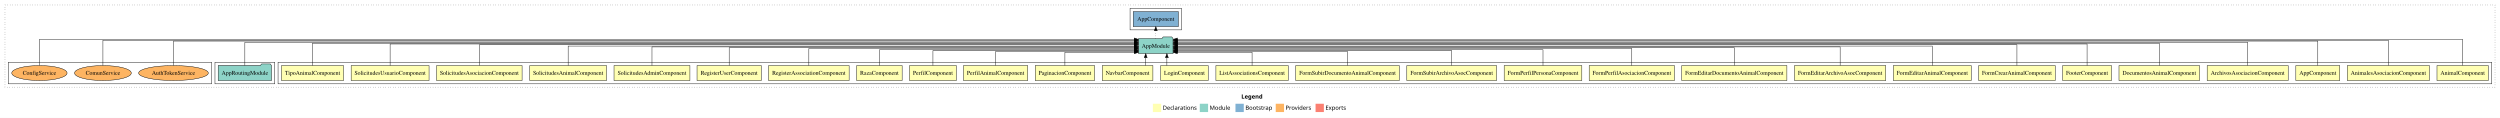
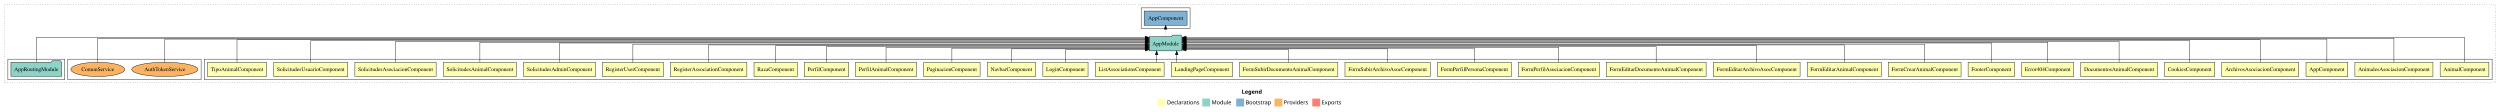
- <svg xmlns="http://www.w3.org/2000/svg" width="6024pt" height="284pt" viewBox="0.00 0.00 6024.00 284.00">
+ <svg xmlns="http://www.w3.org/2000/svg" width="6340pt" height="284pt" viewBox="0.00 0.00 6340.00 284.00">
  <g id="graph0" class="graph" transform="scale(1 1) rotate(0) translate(4 280)">
-     <polygon fill="white" stroke="transparent" points="-4,4 -4,-280 6020,-280 6020,4 -4,4" />
-     <text text-anchor="start" x="2987.01" y="-42.4" font-family="Times-12" font-weight="bold" font-size="14.00">Legend</text>
-     <polygon fill="#ffffb3" stroke="transparent" points="2774,-10 2774,-30 2794,-30 2794,-10 2774,-10" />
-     <text text-anchor="start" x="2797.63" y="-15.4" font-family="Times-12" font-size="14.00">  Declarations</text>
-     <polygon fill="#8dd3c7" stroke="transparent" points="2887,-10 2887,-30 2907,-30 2907,-10 2887,-10" />
-     <text text-anchor="start" x="2910.73" y="-15.4" font-family="Times-12" font-size="14.00">  Module</text>
-     <polygon fill="#80b1d3" stroke="transparent" points="2973,-10 2973,-30 2993,-30 2993,-10 2973,-10" />
-     <text text-anchor="start" x="2996.78" y="-15.4" font-family="Times-12" font-size="14.00">  Bootstrap</text>
-     <polygon fill="#fdb462" stroke="transparent" points="3070,-10 3070,-30 3090,-30 3090,-10 3070,-10" />
-     <text text-anchor="start" x="3093.67" y="-15.4" font-family="Times-12" font-size="14.00">  Providers</text>
-     <polygon fill="#fb8072" stroke="transparent" points="3166,-10 3166,-30 3186,-30 3186,-10 3166,-10" />
-     <text text-anchor="start" x="3189.73" y="-15.4" font-family="Times-12" font-size="14.00">  Exports</text>
+     <polygon fill="white" stroke="transparent" points="-4,4 -4,-280 6336,-280 6336,4 -4,4" />
+     <text text-anchor="start" x="3145.01" y="-42.4" font-family="Times-12" font-weight="bold" font-size="14.00">Legend</text>
+     <polygon fill="#ffffb3" stroke="transparent" points="2932,-10 2932,-30 2952,-30 2952,-10 2932,-10" />
+     <text text-anchor="start" x="2955.63" y="-15.4" font-family="Times-12" font-size="14.00">  Declarations</text>
+     <polygon fill="#8dd3c7" stroke="transparent" points="3045,-10 3045,-30 3065,-30 3065,-10 3045,-10" />
+     <text text-anchor="start" x="3068.73" y="-15.4" font-family="Times-12" font-size="14.00">  Module</text>
+     <polygon fill="#80b1d3" stroke="transparent" points="3131,-10 3131,-30 3151,-30 3151,-10 3131,-10" />
+     <text text-anchor="start" x="3154.78" y="-15.4" font-family="Times-12" font-size="14.00">  Bootstrap</text>
+     <polygon fill="#fdb462" stroke="transparent" points="3228,-10 3228,-30 3248,-30 3248,-10 3228,-10" />
+     <text text-anchor="start" x="3251.67" y="-15.4" font-family="Times-12" font-size="14.00">  Providers</text>
+     <polygon fill="#fb8072" stroke="transparent" points="3324,-10 3324,-30 3344,-30 3344,-10 3324,-10" />
+     <text text-anchor="start" x="3347.73" y="-15.4" font-family="Times-12" font-size="14.00">  Exports</text>
    <g id="clust1" class="cluster">
-       <polygon fill="none" stroke="black" stroke-dasharray="1,5" points="8,-70 8,-268 6008,-268 6008,-70 8,-70" />
+       <polygon fill="none" stroke="black" stroke-dasharray="1,5" points="8,-70 8,-268 6324,-268 6324,-70 8,-70" />
    </g>
    <g id="clust2" class="cluster">
-       <polygon fill="none" stroke="black" points="666,-78 666,-130 6000,-130 6000,-78 666,-78" />
-     </g>
-     <g id="clust31" class="cluster">
-       <polygon fill="none" stroke="black" points="514,-78 514,-130 658,-130 658,-78 514,-78" />
-     </g>
-     <g id="clust33" class="cluster">
-       <polygon fill="none" stroke="black" points="2719,-208 2719,-260 2843,-260 2843,-208 2719,-208" />
+       <polygon fill="none" stroke="black" points="514,-78 514,-130 6316,-130 6316,-78 514,-78" />
+     </g>
+     <g id="clust37" class="cluster">
+       <polygon fill="none" stroke="black" points="168,-78 168,-130 506,-130 506,-78 168,-78" />
    </g>
    <g id="clust34" class="cluster">
-       <polygon fill="none" stroke="black" points="16,-78 16,-130 506,-130 506,-78 16,-78" />
+       <polygon fill="none" stroke="black" points="16,-78 16,-130 160,-130 160,-78 16,-78" />
+     </g>
+     <g id="clust36" class="cluster">
+       <polygon fill="none" stroke="black" points="2890,-208 2890,-260 3014,-260 3014,-208 2890,-208" />
    </g>
    <g id="node1" class="node">
-       <polygon fill="#ffffb3" stroke="black" points="5991.83,-122 5868.17,-122 5868.17,-86 5991.83,-86 5991.83,-122" />
-       <text text-anchor="middle" x="5930" y="-99.8" font-family="Times,serif" font-size="14.00">AnimalComponent</text>
+       <polygon fill="#ffffb3" stroke="black" points="6307.83,-122 6184.17,-122 6184.17,-86 6307.83,-86 6307.83,-122" />
+       <text text-anchor="middle" x="6246" y="-99.8" font-family="Times,serif" font-size="14.00">AnimalComponent</text>
+     </g>
+     <g id="node32" class="node">
+       <polygon fill="#8dd3c7" stroke="black" points="2993.66,-187 2990.66,-191 2969.66,-191 2966.66,-187 2910.34,-187 2910.34,-151 2993.66,-151 2993.66,-187" />
+       <text text-anchor="middle" x="2952" y="-164.8" font-family="Times,serif" font-size="14.00">AppModule</text>
+     </g>
+     <g id="edge1" class="edge">
+       <path fill="none" stroke="black" d="M6246,-122.38C6246,-146.28 6246,-185 6246,-185 6246,-185 3003.95,-185 3003.95,-185" />
+       <polygon fill="black" stroke="black" points="3003.95,-181.5 2993.95,-185 3003.95,-188.5 3003.95,-181.5" />
+     </g>
+     <g id="node2" class="node">
+       <polygon fill="#ffffb3" stroke="black" points="6165.96,-122 5968.04,-122 5968.04,-86 6165.96,-86 6165.96,-122" />
+       <text text-anchor="middle" x="6067" y="-99.8" font-family="Times,serif" font-size="14.00">AnimalesAsociacionComponent</text>
+     </g>
+     <g id="edge2" class="edge">
+       <path fill="none" stroke="black" d="M6067,-122.32C6067,-145.66 6067,-183 6067,-183 6067,-183 3003.68,-183 3003.68,-183" />
+       <polygon fill="black" stroke="black" points="3003.68,-179.5 2993.68,-183 3003.68,-186.5 3003.68,-179.5" />
+     </g>
+     <g id="node3" class="node">
+       <polygon fill="#ffffb3" stroke="black" points="5949.94,-122 5844.06,-122 5844.06,-86 5949.94,-86 5949.94,-122" />
+       <text text-anchor="middle" x="5897" y="-99.8" font-family="Times,serif" font-size="14.00">AppComponent</text>
+     </g>
+     <g id="edge3" class="edge">
+       <path fill="none" stroke="black" d="M5897,-122.25C5897,-145.02 5897,-181 5897,-181 5897,-181 3003.91,-181 3003.91,-181" />
+       <polygon fill="black" stroke="black" points="3003.91,-177.5 2993.91,-181 3003.91,-184.5 3003.91,-177.5" />
+     </g>
+     <g id="node4" class="node">
+       <polygon fill="#ffffb3" stroke="black" points="5825.63,-122 5630.37,-122 5630.37,-86 5825.63,-86 5825.63,-122" />
+       <text text-anchor="middle" x="5728" y="-99.8" font-family="Times,serif" font-size="14.00">ArchivosAsociacionComponent</text>
+     </g>
+     <g id="edge4" class="edge">
+       <path fill="none" stroke="black" d="M5728,-122.16C5728,-144.35 5728,-179 5728,-179 5728,-179 3003.67,-179 3003.67,-179" />
+       <polygon fill="black" stroke="black" points="3003.67,-175.5 2993.67,-179 3003.67,-182.5 3003.67,-175.5" />
+     </g>
+     <g id="node5" class="node">
+       <polygon fill="#ffffb3" stroke="black" points="5612.72,-122 5485.28,-122 5485.28,-86 5612.72,-86 5612.72,-122" />
+       <text text-anchor="middle" x="5549" y="-99.8" font-family="Times,serif" font-size="14.00">CookiesComponent</text>
+     </g>
+     <g id="edge5" class="edge">
+       <path fill="none" stroke="black" d="M5549,-122.04C5549,-143.66 5549,-177 5549,-177 5549,-177 3003.84,-177 3003.84,-177" />
+       <polygon fill="black" stroke="black" points="3003.84,-173.5 2993.84,-177 3003.84,-180.5 3003.84,-173.5" />
+     </g>
+     <g id="node6" class="node">
+       <polygon fill="#ffffb3" stroke="black" points="5467.09,-122 5272.91,-122 5272.91,-86 5467.09,-86 5467.09,-122" />
+       <text text-anchor="middle" x="5370" y="-99.8" font-family="Times,serif" font-size="14.00">DocumentosAnimalComponent</text>
+     </g>
+     <g id="edge6" class="edge">
+       <path fill="none" stroke="black" d="M5370,-122.28C5370,-143.32 5370,-175 5370,-175 5370,-175 3003.71,-175 3003.71,-175" />
+       <polygon fill="black" stroke="black" points="3003.71,-171.5 2993.71,-175 3003.71,-178.5 3003.71,-171.5" />
+     </g>
+     <g id="node7" class="node">
+       <polygon fill="#ffffb3" stroke="black" points="5254.87,-122 5123.13,-122 5123.13,-86 5254.87,-86 5254.87,-122" />
+       <text text-anchor="middle" x="5189" y="-99.8" font-family="Times,serif" font-size="14.00">Error404Component</text>
+     </g>
+     <g id="edge7" class="edge">
+       <path fill="none" stroke="black" d="M5189,-122.13C5189,-142.57 5189,-173 5189,-173 5189,-173 3003.71,-173 3003.71,-173" />
+       <polygon fill="black" stroke="black" points="3003.71,-169.5 2993.71,-173 3003.71,-176.5 3003.71,-169.5" />
+     </g>
+     <g id="node8" class="node">
+       <polygon fill="#ffffb3" stroke="black" points="5104.88,-122 4987.12,-122 4987.12,-86 5104.88,-86 5104.88,-122" />
+       <text text-anchor="middle" x="5046" y="-99.8" font-family="Times,serif" font-size="14.00">FooterComponent</text>
+     </g>
+     <g id="edge8" class="edge">
+       <path fill="none" stroke="black" d="M5046,-122.31C5046,-142.15 5046,-171 5046,-171 5046,-171 3003.83,-171 3003.83,-171" />
+       <polygon fill="black" stroke="black" points="3003.83,-167.5 2993.83,-171 3003.83,-174.5 3003.83,-167.5" />
+     </g>
+     <g id="node9" class="node">
+       <polygon fill="#ffffb3" stroke="black" points="4969.25,-122 4784.75,-122 4784.75,-86 4969.25,-86 4969.25,-122" />
+       <text text-anchor="middle" x="4877" y="-99.8" font-family="Times,serif" font-size="14.00">FormCrearAnimalComponent</text>
+     </g>
+     <g id="edge9" class="edge">
+       <path fill="none" stroke="black" d="M4877,-122.17C4877,-141.09 4877,-168 4877,-168 4877,-168 3004,-168 3004,-168" />
+       <polygon fill="black" stroke="black" points="3004,-164.5 2994,-168 3004,-171.5 3004,-164.5" />
+     </g>
+     <g id="node10" class="node">
+       <polygon fill="#ffffb3" stroke="black" points="4766.87,-122 4579.13,-122 4579.13,-86 4766.87,-86 4766.87,-122" />
+       <text text-anchor="middle" x="4673" y="-99.8" font-family="Times,serif" font-size="14.00">FormEditarAnimalComponent</text>
+     </g>
+     <g id="edge10" class="edge">
+       <path fill="none" stroke="black" d="M4673,-122.27C4673,-140.56 4673,-166 4673,-166 4673,-166 3003.69,-166 3003.69,-166" />
+       <polygon fill="black" stroke="black" points="3003.69,-162.5 2993.69,-166 3003.69,-169.5 3003.69,-162.5" />
+     </g>
+     <g id="node11" class="node">
+       <polygon fill="#ffffb3" stroke="black" points="4561.01,-122 4340.99,-122 4340.99,-86 4561.01,-86 4561.01,-122" />
+       <text text-anchor="middle" x="4451" y="-99.8" font-family="Times,serif" font-size="14.00">FormEditarArchivoAsocComponent</text>
+     </g>
+     <g id="edge11" class="edge">
+       <path fill="none" stroke="black" d="M4451,-122C4451,-139.68 4451,-164 4451,-164 4451,-164 3004.05,-164 3004.05,-164" />
+       <polygon fill="black" stroke="black" points="3004.05,-160.5 2994.05,-164 3004.05,-167.5 3004.05,-160.5" />
+     </g>
+     <g id="node12" class="node">
+       <polygon fill="#ffffb3" stroke="black" points="4322.69,-122 4069.31,-122 4069.31,-86 4322.69,-86 4322.69,-122" />
+       <text text-anchor="middle" x="4196" y="-99.8" font-family="Times,serif" font-size="14.00">FormEditarDocumentoAnimalComponent</text>
+     </g>
+     <g id="edge12" class="edge">
+       <path fill="none" stroke="black" d="M4196,-122.03C4196,-139.06 4196,-162 4196,-162 4196,-162 3003.75,-162 3003.75,-162" />
+       <polygon fill="black" stroke="black" points="3003.75,-158.5 2993.75,-162 3003.75,-165.5 3003.75,-158.5" />
+     </g>
+     <g id="node13" class="node">
+       <polygon fill="#ffffb3" stroke="black" points="4051.74,-122 3846.26,-122 3846.26,-86 4051.74,-86 4051.74,-122" />
+       <text text-anchor="middle" x="3949" y="-99.8" font-family="Times,serif" font-size="14.00">FormPerfilAsociacionComponent</text>
+     </g>
+     <g id="edge13" class="edge">
+       <path fill="none" stroke="black" d="M3949,-122.03C3949,-138.4 3949,-160 3949,-160 3949,-160 3003.89,-160 3003.89,-160" />
+       <polygon fill="black" stroke="black" points="3003.89,-156.5 2993.89,-160 3003.89,-163.5 3003.89,-156.5" />
+     </g>
+     <g id="node14" class="node">
+       <polygon fill="#ffffb3" stroke="black" points="3828.58,-122 3641.42,-122 3641.42,-86 3828.58,-86 3828.58,-122" />
+       <text text-anchor="middle" x="3735" y="-99.8" font-family="Times,serif" font-size="14.00">FormPerfilPersonaComponent</text>
+     </g>
+     <g id="edge14" class="edge">
+       <path fill="none" stroke="black" d="M3735,-122.28C3735,-137.95 3735,-158 3735,-158 3735,-158 3003.82,-158 3003.82,-158" />
+       <polygon fill="black" stroke="black" points="3003.82,-154.5 2993.82,-158 3003.82,-161.5 3003.82,-154.5" />
+     </g>
+     <g id="node15" class="node">
+       <polygon fill="#ffffb3" stroke="black" points="3623.14,-122 3406.86,-122 3406.86,-86 3623.14,-86 3623.14,-122" />
+       <text text-anchor="middle" x="3515" y="-99.8" font-family="Times,serif" font-size="14.00">FormSubirArchivoAsocComponent</text>
+     </g>
+     <g id="edge15" class="edge">
+       <path fill="none" stroke="black" d="M3515,-122.19C3515,-137.18 3515,-156 3515,-156 3515,-156 3003.86,-156 3003.86,-156" />
+       <polygon fill="black" stroke="black" points="3003.86,-152.5 2993.86,-156 3003.86,-159.5 3003.86,-152.5" />
+     </g>
+     <g id="node16" class="node">
+       <polygon fill="#ffffb3" stroke="black" points="3388.81,-122 3139.19,-122 3139.19,-86 3388.81,-86 3388.81,-122" />
+       <text text-anchor="middle" x="3264" y="-99.8" font-family="Times,serif" font-size="14.00">FormSubirDocumentoAnimalComponent</text>
+     </g>
+     <g id="edge16" class="edge">
+       <path fill="none" stroke="black" d="M3264,-122.05C3264,-136.37 3264,-154 3264,-154 3264,-154 3003.75,-154 3003.75,-154" />
+       <polygon fill="black" stroke="black" points="3003.75,-150.5 2993.75,-154 3003.75,-157.5 3003.75,-150.5" />
+     </g>
+     <g id="node17" class="node">
+       <polygon fill="#ffffb3" stroke="black" points="3121.7,-122 2966.3,-122 2966.3,-86 3121.7,-86 3121.7,-122" />
+       <text text-anchor="middle" x="3044" y="-99.8" font-family="Times,serif" font-size="14.00">LandingPageComponent</text>
+     </g>
+     <g id="edge17" class="edge">
+       <path fill="none" stroke="black" d="M2980.11,-122.11C2980.11,-122.11 2980.11,-140.99 2980.11,-140.99" />
+       <polygon fill="black" stroke="black" points="2976.61,-140.99 2980.11,-150.99 2983.61,-140.99 2976.61,-140.99" />
+     </g>
+     <g id="node18" class="node">
+       <polygon fill="#ffffb3" stroke="black" points="2948.15,-122 2773.85,-122 2773.85,-86 2948.15,-86 2948.15,-122" />
+       <text text-anchor="middle" x="2861" y="-99.8" font-family="Times,serif" font-size="14.00">ListAssociationsComponent</text>
+     </g>
+     <g id="edge18" class="edge">
+       <path fill="none" stroke="black" d="M2929.25,-122.11C2929.25,-122.11 2929.25,-140.99 2929.25,-140.99" />
+       <polygon fill="black" stroke="black" points="2925.75,-140.99 2929.25,-150.99 2932.75,-140.99 2925.75,-140.99" />
+     </g>
+     <g id="node19" class="node">
+       <polygon fill="#ffffb3" stroke="black" points="2755.28,-122 2640.72,-122 2640.72,-86 2755.28,-86 2755.28,-122" />
+       <text text-anchor="middle" x="2698" y="-99.8" font-family="Times,serif" font-size="14.00">LoginComponent</text>
+     </g>
+     <g id="edge19" class="edge">
+       <path fill="none" stroke="black" d="M2698,-122.05C2698,-136.37 2698,-154 2698,-154 2698,-154 2900.34,-154 2900.34,-154" />
+       <polygon fill="black" stroke="black" points="2900.34,-157.5 2910.34,-154 2900.34,-150.5 2900.34,-157.5" />
+     </g>
+     <g id="node20" class="node">
+       <polygon fill="#ffffb3" stroke="black" points="2622.03,-122 2499.97,-122 2499.97,-86 2622.03,-86 2622.03,-122" />
+       <text text-anchor="middle" x="2561" y="-99.8" font-family="Times,serif" font-size="14.00">NavbarComponent</text>
+     </g>
+     <g id="edge20" class="edge">
+       <path fill="none" stroke="black" d="M2561,-122.19C2561,-137.18 2561,-156 2561,-156 2561,-156 2900.16,-156 2900.16,-156" />
+       <polygon fill="black" stroke="black" points="2900.16,-159.5 2910.16,-156 2900.16,-152.5 2900.16,-159.5" />
+     </g>
+     <g id="node21" class="node">
+       <polygon fill="#ffffb3" stroke="black" points="2481.54,-122 2338.46,-122 2338.46,-86 2481.54,-86 2481.54,-122" />
+       <text text-anchor="middle" x="2410" y="-99.8" font-family="Times,serif" font-size="14.00">PaginacionComponent</text>
+     </g>
+     <g id="edge21" class="edge">
+       <path fill="none" stroke="black" d="M2410,-122.28C2410,-137.95 2410,-158 2410,-158 2410,-158 2899.92,-158 2899.92,-158" />
+       <polygon fill="black" stroke="black" points="2899.92,-161.5 2909.92,-158 2899.92,-154.5 2899.92,-161.5" />
+     </g>
+     <g id="node22" class="node">
+       <polygon fill="#ffffb3" stroke="black" points="2320.43,-122 2165.57,-122 2165.57,-86 2320.43,-86 2320.43,-122" />
+       <text text-anchor="middle" x="2243" y="-99.8" font-family="Times,serif" font-size="14.00">PerfilAnimalComponent</text>
+     </g>
+     <g id="edge22" class="edge">
+       <path fill="none" stroke="black" d="M2243,-122.03C2243,-138.4 2243,-160 2243,-160 2243,-160 2900.3,-160 2900.3,-160" />
+       <polygon fill="black" stroke="black" points="2900.3,-163.5 2910.3,-160 2900.3,-156.5 2900.3,-163.5" />
+     </g>
+     <g id="node23" class="node">
+       <polygon fill="#ffffb3" stroke="black" points="2148.43,-122 2035.57,-122 2035.57,-86 2148.43,-86 2148.43,-122" />
+       <text text-anchor="middle" x="2092" y="-99.8" font-family="Times,serif" font-size="14.00">PerfilComponent</text>
+     </g>
+     <g id="edge23" class="edge">
+       <path fill="none" stroke="black" d="M2092,-122.03C2092,-139.06 2092,-162 2092,-162 2092,-162 2900.23,-162 2900.23,-162" />
+       <polygon fill="black" stroke="black" points="2900.23,-165.5 2910.23,-162 2900.23,-158.5 2900.23,-165.5" />
+     </g>
+     <g id="node24" class="node">
+       <polygon fill="#ffffb3" stroke="black" points="2017.81,-122 1908.19,-122 1908.19,-86 2017.81,-86 2017.81,-122" />
+       <text text-anchor="middle" x="1963" y="-99.8" font-family="Times,serif" font-size="14.00">RazaComponent</text>
+     </g>
+     <g id="edge24" class="edge">
+       <path fill="none" stroke="black" d="M1963,-122C1963,-139.68 1963,-164 1963,-164 1963,-164 2900.14,-164 2900.14,-164" />
+       <polygon fill="black" stroke="black" points="2900.14,-167.5 2910.14,-164 2900.14,-160.5 2900.14,-167.5" />
+     </g>
+     <g id="node25" class="node">
+       <polygon fill="#ffffb3" stroke="black" points="1890.08,-122 1695.92,-122 1695.92,-86 1890.08,-86 1890.08,-122" />
+       <text text-anchor="middle" x="1793" y="-99.8" font-family="Times,serif" font-size="14.00">RegisterAssociationComponent</text>
+     </g>
+     <g id="edge25" class="edge">
+       <path fill="none" stroke="black" d="M1793,-122.27C1793,-140.56 1793,-166 1793,-166 1793,-166 2900.07,-166 2900.07,-166" />
+       <polygon fill="black" stroke="black" points="2900.07,-169.5 2910.07,-166 2900.07,-162.5 2900.07,-169.5" />
+     </g>
+     <g id="node26" class="node">
+       <polygon fill="#ffffb3" stroke="black" points="1678.41,-122 1523.59,-122 1523.59,-86 1678.41,-86 1678.41,-122" />
+       <text text-anchor="middle" x="1601" y="-99.8" font-family="Times,serif" font-size="14.00">RegisterUserComponent</text>
+     </g>
+     <g id="edge26" class="edge">
+       <path fill="none" stroke="black" d="M1601,-122.17C1601,-141.09 1601,-168 1601,-168 1601,-168 2900.09,-168 2900.09,-168" />
+       <polygon fill="black" stroke="black" points="2900.09,-171.5 2910.09,-168 2900.09,-164.5 2900.09,-171.5" />
+     </g>
+     <g id="node27" class="node">
+       <polygon fill="#ffffb3" stroke="black" points="1506.44,-122 1323.56,-122 1323.56,-86 1506.44,-86 1506.44,-122" />
+       <text text-anchor="middle" x="1415" y="-99.8" font-family="Times,serif" font-size="14.00">SolicitudesAdminComponent</text>
+     </g>
+     <g id="edge27" class="edge">
+       <path fill="none" stroke="black" d="M1415,-122.31C1415,-142.15 1415,-171 1415,-171 1415,-171 2900.09,-171 2900.09,-171" />
+       <polygon fill="black" stroke="black" points="2900.09,-174.5 2910.09,-171 2900.09,-167.5 2900.09,-174.5" />
+     </g>
+     <g id="node28" class="node">
+       <polygon fill="#ffffb3" stroke="black" points="1305.54,-122 1120.46,-122 1120.46,-86 1305.54,-86 1305.54,-122" />
+       <text text-anchor="middle" x="1213" y="-99.8" font-family="Times,serif" font-size="14.00">SolicitudesAnimalComponent</text>
+     </g>
+     <g id="edge28" class="edge">
+       <path fill="none" stroke="black" d="M1213,-122.13C1213,-142.57 1213,-173 1213,-173 1213,-173 2900.3,-173 2900.3,-173" />
+       <polygon fill="black" stroke="black" points="2900.3,-176.5 2910.3,-173 2900.3,-169.5 2900.3,-176.5" />
    </g>
    <g id="node29" class="node">
-       <polygon fill="#8dd3c7" stroke="black" points="2822.66,-187 2819.66,-191 2798.66,-191 2795.66,-187 2739.34,-187 2739.34,-151 2822.66,-151 2822.66,-187" />
-       <text text-anchor="middle" x="2781" y="-164.8" font-family="Times,serif" font-size="14.00">AppModule</text>
-     </g>
-     <g id="edge1" class="edge">
-       <path fill="none" stroke="black" d="M5930,-122.38C5930,-146.28 5930,-185 5930,-185 5930,-185 2832.84,-185 2832.84,-185" />
-       <polygon fill="black" stroke="black" points="2832.84,-181.5 2822.84,-185 2832.84,-188.5 2832.84,-181.5" />
-     </g>
-     <g id="node2" class="node">
-       <polygon fill="#ffffb3" stroke="black" points="5849.96,-122 5652.04,-122 5652.04,-86 5849.96,-86 5849.96,-122" />
-       <text text-anchor="middle" x="5751" y="-99.8" font-family="Times,serif" font-size="14.00">AnimalesAsociacionComponent</text>
-     </g>
-     <g id="edge2" class="edge">
-       <path fill="none" stroke="black" d="M5751,-122.32C5751,-145.66 5751,-183 5751,-183 5751,-183 2832.7,-183 2832.7,-183" />
-       <polygon fill="black" stroke="black" points="2832.7,-179.5 2822.7,-183 2832.7,-186.5 2832.7,-179.5" />
-     </g>
-     <g id="node3" class="node">
-       <polygon fill="#ffffb3" stroke="black" points="5633.94,-122 5528.06,-122 5528.06,-86 5633.94,-86 5633.94,-122" />
-       <text text-anchor="middle" x="5581" y="-99.8" font-family="Times,serif" font-size="14.00">AppComponent</text>
-     </g>
-     <g id="edge3" class="edge">
-       <path fill="none" stroke="black" d="M5581,-122.25C5581,-145.02 5581,-181 5581,-181 5581,-181 2832.75,-181 2832.75,-181" />
-       <polygon fill="black" stroke="black" points="2832.75,-177.5 2822.75,-181 2832.75,-184.5 2832.75,-177.5" />
-     </g>
-     <g id="node4" class="node">
-       <polygon fill="#ffffb3" stroke="black" points="5509.63,-122 5314.37,-122 5314.37,-86 5509.63,-86 5509.63,-122" />
-       <text text-anchor="middle" x="5412" y="-99.8" font-family="Times,serif" font-size="14.00">ArchivosAsociacionComponent</text>
-     </g>
-     <g id="edge4" class="edge">
-       <path fill="none" stroke="black" d="M5412,-122.29C5412,-144.21 5412,-178 5412,-178 5412,-178 2832.86,-178 2832.86,-178" />
-       <polygon fill="black" stroke="black" points="2832.86,-174.5 2822.86,-178 2832.86,-181.5 2832.86,-174.5" />
-     </g>
-     <g id="node5" class="node">
-       <polygon fill="#ffffb3" stroke="black" points="5296.09,-122 5101.91,-122 5101.91,-86 5296.09,-86 5296.09,-122" />
-       <text text-anchor="middle" x="5199" y="-99.8" font-family="Times,serif" font-size="14.00">DocumentosAnimalComponent</text>
-     </g>
-     <g id="edge5" class="edge">
-       <path fill="none" stroke="black" d="M5199,-122.17C5199,-143.5 5199,-176 5199,-176 5199,-176 2832.71,-176 2832.71,-176" />
-       <polygon fill="black" stroke="black" points="2832.71,-172.5 2822.71,-176 2832.71,-179.5 2832.71,-172.5" />
-     </g>
-     <g id="node6" class="node">
-       <polygon fill="#ffffb3" stroke="black" points="5083.88,-122 4966.12,-122 4966.12,-86 5083.88,-86 5083.88,-122" />
-       <text text-anchor="middle" x="5025" y="-99.8" font-family="Times,serif" font-size="14.00">FooterComponent</text>
-     </g>
-     <g id="edge6" class="edge">
-       <path fill="none" stroke="black" d="M5025,-122.03C5025,-142.77 5025,-174 5025,-174 5025,-174 2832.84,-174 2832.84,-174" />
-       <polygon fill="black" stroke="black" points="2832.84,-170.5 2822.84,-174 2832.84,-177.5 2832.84,-170.5" />
-     </g>
-     <g id="node7" class="node">
-       <polygon fill="#ffffb3" stroke="black" points="4948.25,-122 4763.75,-122 4763.75,-86 4948.25,-86 4948.25,-122" />
-       <text text-anchor="middle" x="4856" y="-99.8" font-family="Times,serif" font-size="14.00">FormCrearAnimalComponent</text>
-     </g>
-     <g id="edge7" class="edge">
-       <path fill="none" stroke="black" d="M4856,-122.22C4856,-142.37 4856,-172 4856,-172 4856,-172 2832.92,-172 2832.92,-172" />
-       <polygon fill="black" stroke="black" points="2832.92,-168.5 2822.92,-172 2832.92,-175.5 2832.92,-168.5" />
-     </g>
-     <g id="node8" class="node">
-       <polygon fill="#ffffb3" stroke="black" points="4745.87,-122 4558.13,-122 4558.13,-86 4745.87,-86 4745.87,-122" />
-       <text text-anchor="middle" x="4652" y="-99.8" font-family="Times,serif" font-size="14.00">FormEditarAnimalComponent</text>
-     </g>
-     <g id="edge8" class="edge">
-       <path fill="none" stroke="black" d="M4652,-122.11C4652,-141.34 4652,-169 4652,-169 4652,-169 2832.7,-169 2832.7,-169" />
-       <polygon fill="black" stroke="black" points="2832.7,-165.5 2822.7,-169 2832.7,-172.5 2832.7,-165.5" />
-     </g>
-     <g id="node9" class="node">
-       <polygon fill="#ffffb3" stroke="black" points="4540.01,-122 4319.99,-122 4319.99,-86 4540.01,-86 4540.01,-122" />
-       <text text-anchor="middle" x="4430" y="-99.8" font-family="Times,serif" font-size="14.00">FormEditarArchivoAsocComponent</text>
-     </g>
-     <g id="edge9" class="edge">
-       <path fill="none" stroke="black" d="M4430,-122.22C4430,-140.83 4430,-167 4430,-167 4430,-167 2833,-167 2833,-167" />
-       <polygon fill="black" stroke="black" points="2833,-163.5 2823,-167 2833,-170.5 2833,-163.5" />
-     </g>
-     <g id="node10" class="node">
-       <polygon fill="#ffffb3" stroke="black" points="4301.69,-122 4048.31,-122 4048.31,-86 4301.69,-86 4301.69,-122" />
-       <text text-anchor="middle" x="4175" y="-99.8" font-family="Times,serif" font-size="14.00">FormEditarDocumentoAnimalComponent</text>
-     </g>
-     <g id="edge10" class="edge">
-       <path fill="none" stroke="black" d="M4175,-122.3C4175,-140.27 4175,-165 4175,-165 4175,-165 2832.72,-165 2832.72,-165" />
-       <polygon fill="black" stroke="black" points="2832.72,-161.5 2822.72,-165 2832.72,-168.5 2832.72,-161.5" />
-     </g>
-     <g id="node11" class="node">
-       <polygon fill="#ffffb3" stroke="black" points="4030.74,-122 3825.26,-122 3825.26,-86 4030.74,-86 4030.74,-122" />
-       <text text-anchor="middle" x="3928" y="-99.8" font-family="Times,serif" font-size="14.00">FormPerfilAsociacionComponent</text>
-     </g>
-     <g id="edge11" class="edge">
-       <path fill="none" stroke="black" d="M3928,-122.02C3928,-139.37 3928,-163 3928,-163 3928,-163 2832.84,-163 2832.84,-163" />
-       <polygon fill="black" stroke="black" points="2832.84,-159.5 2822.84,-163 2832.84,-166.5 2832.84,-159.5" />
-     </g>
-     <g id="node12" class="node">
-       <polygon fill="#ffffb3" stroke="black" points="3807.58,-122 3620.42,-122 3620.42,-86 3807.58,-86 3807.58,-122" />
-       <text text-anchor="middle" x="3714" y="-99.8" font-family="Times,serif" font-size="14.00">FormPerfilPersonaComponent</text>
-     </g>
-     <g id="edge12" class="edge">
-       <path fill="none" stroke="black" d="M3714,-122.03C3714,-138.4 3714,-160 3714,-160 3714,-160 2832.9,-160 2832.9,-160" />
-       <polygon fill="black" stroke="black" points="2832.9,-156.5 2822.9,-160 2832.9,-163.5 2832.9,-156.5" />
-     </g>
-     <g id="node13" class="node">
-       <polygon fill="#ffffb3" stroke="black" points="3602.14,-122 3385.86,-122 3385.86,-86 3602.14,-86 3602.14,-122" />
-       <text text-anchor="middle" x="3494" y="-99.8" font-family="Times,serif" font-size="14.00">FormSubirArchivoAsocComponent</text>
-     </g>
-     <g id="edge13" class="edge">
-       <path fill="none" stroke="black" d="M3494,-122.28C3494,-137.95 3494,-158 3494,-158 3494,-158 2832.68,-158 2832.68,-158" />
-       <polygon fill="black" stroke="black" points="2832.68,-154.5 2822.68,-158 2832.68,-161.5 2832.68,-154.5" />
-     </g>
-     <g id="node14" class="node">
-       <polygon fill="#ffffb3" stroke="black" points="3367.81,-122 3118.19,-122 3118.19,-86 3367.81,-86 3367.81,-122" />
-       <text text-anchor="middle" x="3243" y="-99.8" font-family="Times,serif" font-size="14.00">FormSubirDocumentoAnimalComponent</text>
-     </g>
-     <g id="edge14" class="edge">
-       <path fill="none" stroke="black" d="M3243,-122.19C3243,-137.18 3243,-156 3243,-156 3243,-156 2832.81,-156 2832.81,-156" />
-       <polygon fill="black" stroke="black" points="2832.81,-152.5 2822.81,-156 2832.81,-159.5 2832.81,-152.5" />
-     </g>
-     <g id="node15" class="node">
-       <polygon fill="#ffffb3" stroke="black" points="3100.15,-122 2925.85,-122 2925.85,-86 3100.15,-86 3100.15,-122" />
-       <text text-anchor="middle" x="3013" y="-99.8" font-family="Times,serif" font-size="14.00">ListAssociationsComponent</text>
-     </g>
-     <g id="edge15" class="edge">
-       <path fill="none" stroke="black" d="M3013,-122.05C3013,-136.37 3013,-154 3013,-154 3013,-154 2832.74,-154 2832.74,-154" />
-       <polygon fill="black" stroke="black" points="2832.74,-150.5 2822.74,-154 2832.74,-157.5 2832.74,-150.5" />
-     </g>
-     <g id="node16" class="node">
-       <polygon fill="#ffffb3" stroke="black" points="2907.28,-122 2792.72,-122 2792.72,-86 2907.28,-86 2907.28,-122" />
-       <text text-anchor="middle" x="2850" y="-99.8" font-family="Times,serif" font-size="14.00">LoginComponent</text>
-     </g>
-     <g id="edge16" class="edge">
-       <path fill="none" stroke="black" d="M2807.72,-122.11C2807.72,-122.11 2807.72,-140.99 2807.72,-140.99" />
-       <polygon fill="black" stroke="black" points="2804.22,-140.99 2807.72,-150.99 2811.22,-140.99 2804.22,-140.99" />
-     </g>
-     <g id="node17" class="node">
-       <polygon fill="#ffffb3" stroke="black" points="2774.03,-122 2651.97,-122 2651.97,-86 2774.03,-86 2774.03,-122" />
-       <text text-anchor="middle" x="2713" y="-99.8" font-family="Times,serif" font-size="14.00">NavbarComponent</text>
-     </g>
-     <g id="edge17" class="edge">
-       <path fill="none" stroke="black" d="M2756.72,-122.11C2756.72,-122.11 2756.72,-140.99 2756.72,-140.99" />
-       <polygon fill="black" stroke="black" points="2753.22,-140.99 2756.72,-150.99 2760.22,-140.99 2753.22,-140.99" />
-     </g>
-     <g id="node18" class="node">
-       <polygon fill="#ffffb3" stroke="black" points="2633.54,-122 2490.46,-122 2490.46,-86 2633.54,-86 2633.54,-122" />
-       <text text-anchor="middle" x="2562" y="-99.8" font-family="Times,serif" font-size="14.00">PaginacionComponent</text>
-     </g>
-     <g id="edge18" class="edge">
-       <path fill="none" stroke="black" d="M2562,-122.05C2562,-136.37 2562,-154 2562,-154 2562,-154 2729.29,-154 2729.29,-154" />
-       <polygon fill="black" stroke="black" points="2729.29,-157.5 2739.29,-154 2729.29,-150.5 2729.29,-157.5" />
-     </g>
-     <g id="node19" class="node">
-       <polygon fill="#ffffb3" stroke="black" points="2472.43,-122 2317.57,-122 2317.57,-86 2472.43,-86 2472.43,-122" />
-       <text text-anchor="middle" x="2395" y="-99.8" font-family="Times,serif" font-size="14.00">PerfilAnimalComponent</text>
-     </g>
-     <g id="edge19" class="edge">
-       <path fill="none" stroke="black" d="M2395,-122.19C2395,-137.18 2395,-156 2395,-156 2395,-156 2729.32,-156 2729.32,-156" />
-       <polygon fill="black" stroke="black" points="2729.32,-159.5 2739.32,-156 2729.32,-152.5 2729.32,-159.5" />
-     </g>
-     <g id="node20" class="node">
-       <polygon fill="#ffffb3" stroke="black" points="2300.43,-122 2187.57,-122 2187.57,-86 2300.43,-86 2300.43,-122" />
-       <text text-anchor="middle" x="2244" y="-99.8" font-family="Times,serif" font-size="14.00">PerfilComponent</text>
-     </g>
-     <g id="edge20" class="edge">
-       <path fill="none" stroke="black" d="M2244,-122.28C2244,-137.95 2244,-158 2244,-158 2244,-158 2729.31,-158 2729.31,-158" />
-       <polygon fill="black" stroke="black" points="2729.31,-161.5 2739.31,-158 2729.31,-154.5 2729.31,-161.5" />
-     </g>
-     <g id="node21" class="node">
-       <polygon fill="#ffffb3" stroke="black" points="2169.81,-122 2060.19,-122 2060.19,-86 2169.81,-86 2169.81,-122" />
-       <text text-anchor="middle" x="2115" y="-99.8" font-family="Times,serif" font-size="14.00">RazaComponent</text>
-     </g>
-     <g id="edge21" class="edge">
-       <path fill="none" stroke="black" d="M2115,-122.03C2115,-138.4 2115,-160 2115,-160 2115,-160 2729.34,-160 2729.34,-160" />
-       <polygon fill="black" stroke="black" points="2729.34,-163.5 2739.34,-160 2729.34,-156.5 2729.34,-163.5" />
-     </g>
-     <g id="node22" class="node">
-       <polygon fill="#ffffb3" stroke="black" points="2042.08,-122 1847.92,-122 1847.92,-86 2042.08,-86 2042.08,-122" />
-       <text text-anchor="middle" x="1945" y="-99.8" font-family="Times,serif" font-size="14.00">RegisterAssociationComponent</text>
-     </g>
-     <g id="edge22" class="edge">
-       <path fill="none" stroke="black" d="M1945,-122.02C1945,-139.37 1945,-163 1945,-163 1945,-163 2729.26,-163 2729.26,-163" />
-       <polygon fill="black" stroke="black" points="2729.26,-166.5 2739.26,-163 2729.26,-159.5 2729.26,-166.5" />
-     </g>
-     <g id="node23" class="node">
-       <polygon fill="#ffffb3" stroke="black" points="1830.41,-122 1675.59,-122 1675.59,-86 1830.41,-86 1830.41,-122" />
-       <text text-anchor="middle" x="1753" y="-99.8" font-family="Times,serif" font-size="14.00">RegisterUserComponent</text>
-     </g>
-     <g id="edge23" class="edge">
-       <path fill="none" stroke="black" d="M1753,-122.3C1753,-140.27 1753,-165 1753,-165 1753,-165 2729.11,-165 2729.11,-165" />
-       <polygon fill="black" stroke="black" points="2729.11,-168.5 2739.11,-165 2729.11,-161.5 2729.11,-168.5" />
-     </g>
-     <g id="node24" class="node">
-       <polygon fill="#ffffb3" stroke="black" points="1658.44,-122 1475.56,-122 1475.56,-86 1658.44,-86 1658.44,-122" />
-       <text text-anchor="middle" x="1567" y="-99.8" font-family="Times,serif" font-size="14.00">SolicitudesAdminComponent</text>
-     </g>
-     <g id="edge24" class="edge">
-       <path fill="none" stroke="black" d="M1567,-122.22C1567,-140.83 1567,-167 1567,-167 1567,-167 2729.21,-167 2729.21,-167" />
-       <polygon fill="black" stroke="black" points="2729.21,-170.5 2739.21,-167 2729.21,-163.5 2729.21,-170.5" />
-     </g>
-     <g id="node25" class="node">
-       <polygon fill="#ffffb3" stroke="black" points="1457.54,-122 1272.46,-122 1272.46,-86 1457.54,-86 1457.54,-122" />
-       <text text-anchor="middle" x="1365" y="-99.8" font-family="Times,serif" font-size="14.00">SolicitudesAnimalComponent</text>
-     </g>
-     <g id="edge25" class="edge">
-       <path fill="none" stroke="black" d="M1365,-122.11C1365,-141.34 1365,-169 1365,-169 1365,-169 2729.01,-169 2729.01,-169" />
-       <polygon fill="black" stroke="black" points="2729.01,-172.5 2739.01,-169 2729.01,-165.5 2729.01,-172.5" />
-     </g>
-     <g id="node26" class="node">
-       <polygon fill="#ffffb3" stroke="black" points="1254.03,-122 1047.97,-122 1047.97,-86 1254.03,-86 1254.03,-122" />
-       <text text-anchor="middle" x="1151" y="-99.8" font-family="Times,serif" font-size="14.00">SolicitudesAsociacionComponent</text>
-     </g>
-     <g id="edge26" class="edge">
-       <path fill="none" stroke="black" d="M1151,-122.22C1151,-142.37 1151,-172 1151,-172 1151,-172 2729.07,-172 2729.07,-172" />
-       <polygon fill="black" stroke="black" points="2729.07,-175.5 2739.07,-172 2729.07,-168.5 2729.07,-175.5" />
-     </g>
-     <g id="node27" class="node">
-       <polygon fill="#ffffb3" stroke="black" points="1029.87,-122 842.13,-122 842.13,-86 1029.87,-86 1029.87,-122" />
-       <text text-anchor="middle" x="936" y="-99.8" font-family="Times,serif" font-size="14.00">SolicitudesUsuarioComponent</text>
-     </g>
-     <g id="edge27" class="edge">
-       <path fill="none" stroke="black" d="M936,-122.03C936,-142.77 936,-174 936,-174 936,-174 2729,-174 2729,-174" />
-       <polygon fill="black" stroke="black" points="2729,-177.5 2739,-174 2729,-170.5 2729,-177.5" />
-     </g>
-     <g id="node28" class="node">
-       <polygon fill="#ffffb3" stroke="black" points="823.77,-122 674.23,-122 674.23,-86 823.77,-86 823.77,-122" />
-       <text text-anchor="middle" x="749" y="-99.8" font-family="Times,serif" font-size="14.00">TipoAnimalComponent</text>
-     </g>
-     <g id="edge28" class="edge">
-       <path fill="none" stroke="black" d="M749,-122.17C749,-143.5 749,-176 749,-176 749,-176 2729.03,-176 2729.03,-176" />
-       <polygon fill="black" stroke="black" points="2729.03,-179.5 2739.03,-176 2729.03,-172.5 2729.03,-179.5" />
+       <polygon fill="#ffffb3" stroke="black" points="1102.03,-122 895.97,-122 895.97,-86 1102.03,-86 1102.03,-122" />
+       <text text-anchor="middle" x="999" y="-99.8" font-family="Times,serif" font-size="14.00">SolicitudesAsociacionComponent</text>
+     </g>
+     <g id="edge29" class="edge">
+       <path fill="none" stroke="black" d="M999,-122.28C999,-143.32 999,-175 999,-175 999,-175 2900.31,-175 2900.31,-175" />
+       <polygon fill="black" stroke="black" points="2900.31,-178.5 2910.31,-175 2900.31,-171.5 2900.31,-178.5" />
+     </g>
+     <g id="node30" class="node">
+       <polygon fill="#ffffb3" stroke="black" points="877.87,-122 690.13,-122 690.13,-86 877.87,-86 877.87,-122" />
+       <text text-anchor="middle" x="784" y="-99.8" font-family="Times,serif" font-size="14.00">SolicitudesUsuarioComponent</text>
+     </g>
+     <g id="edge30" class="edge">
+       <path fill="none" stroke="black" d="M784,-122.04C784,-143.66 784,-177 784,-177 784,-177 2900.15,-177 2900.15,-177" />
+       <polygon fill="black" stroke="black" points="2900.15,-180.5 2910.15,-177 2900.15,-173.5 2900.15,-180.5" />
    </g>
    <g id="node31" class="node">
-       <polygon fill="#80b1d3" stroke="black" points="2835.44,-252 2726.56,-252 2726.56,-216 2835.44,-216 2835.44,-252" />
-       <text text-anchor="middle" x="2781" y="-229.8" font-family="Times,serif" font-size="14.00">AppComponent </text>
-     </g>
-     <g id="edge30" class="edge">
-       <path fill="none" stroke="black" stroke-dasharray="1,5" d="M2781,-187.11C2781,-187.11 2781,-205.99 2781,-205.99" />
-       <polygon fill="black" stroke="black" points="2777.5,-205.99 2781,-215.99 2784.5,-205.99 2777.5,-205.99" />
-     </g>
-     <g id="node30" class="node">
-       <polygon fill="#8dd3c7" stroke="black" points="650.27,-122 647.27,-126 626.27,-126 623.27,-122 521.73,-122 521.73,-86 650.27,-86 650.27,-122" />
-       <text text-anchor="middle" x="586" y="-99.8" font-family="Times,serif" font-size="14.00">AppRoutingModule</text>
-     </g>
-     <g id="edge29" class="edge">
-       <path fill="none" stroke="black" d="M586,-122.29C586,-144.21 586,-178 586,-178 586,-178 2729.11,-178 2729.11,-178" />
-       <polygon fill="black" stroke="black" points="2729.11,-181.5 2739.11,-178 2729.11,-174.5 2729.11,-181.5" />
-     </g>
-     <g id="node32" class="node">
+       <polygon fill="#ffffb3" stroke="black" points="671.77,-122 522.23,-122 522.23,-86 671.77,-86 671.77,-122" />
+       <text text-anchor="middle" x="597" y="-99.8" font-family="Times,serif" font-size="14.00">TipoAnimalComponent</text>
+     </g>
+     <g id="edge31" class="edge">
+       <path fill="none" stroke="black" d="M597,-122.16C597,-144.35 597,-179 597,-179 597,-179 2900.13,-179 2900.13,-179" />
+       <polygon fill="black" stroke="black" points="2900.13,-182.5 2910.13,-179 2900.13,-175.5 2900.13,-182.5" />
+     </g>
+     <g id="node34" class="node">
+       <polygon fill="#80b1d3" stroke="black" points="3006.44,-252 2897.56,-252 2897.56,-216 3006.44,-216 3006.44,-252" />
+       <text text-anchor="middle" x="2952" y="-229.8" font-family="Times,serif" font-size="14.00">AppComponent </text>
+     </g>
+     <g id="edge33" class="edge">
+       <path fill="none" stroke="black" stroke-dasharray="1,5" d="M2952,-187.11C2952,-187.11 2952,-205.99 2952,-205.99" />
+       <polygon fill="black" stroke="black" points="2948.5,-205.99 2952,-215.99 2955.5,-205.99 2948.5,-205.99" />
+     </g>
+     <g id="node33" class="node">
+       <polygon fill="#8dd3c7" stroke="black" points="152.27,-122 149.27,-126 128.27,-126 125.27,-122 23.73,-122 23.73,-86 152.27,-86 152.27,-122" />
+       <text text-anchor="middle" x="88" y="-99.8" font-family="Times,serif" font-size="14.00">AppRoutingModule</text>
+     </g>
+     <g id="edge32" class="edge">
+       <path fill="none" stroke="black" d="M88,-122.38C88,-146.28 88,-185 88,-185 88,-185 2900.13,-185 2900.13,-185" />
+       <polygon fill="black" stroke="black" points="2900.13,-188.5 2910.13,-185 2900.13,-181.5 2900.13,-188.5" />
+     </g>
+     <g id="node35" class="node">
      <ellipse fill="#fdb462" stroke="black" cx="414" cy="-104" rx="83.95" ry="18" />
      <text text-anchor="middle" x="414" y="-99.8" font-family="Times,serif" font-size="14.00">AuthTokenService</text>
    </g>
-     <g id="edge31" class="edge">
-       <path fill="none" stroke="black" d="M414,-122.25C414,-145.02 414,-181 414,-181 414,-181 2729.16,-181 2729.16,-181" />
-       <polygon fill="black" stroke="black" points="2729.16,-184.5 2739.16,-181 2729.16,-177.5 2729.16,-184.5" />
-     </g>
-     <g id="node33" class="node">
+     <g id="edge34" class="edge">
+       <path fill="none" stroke="black" d="M414,-122.25C414,-145.02 414,-181 414,-181 414,-181 2900.33,-181 2900.33,-181" />
+       <polygon fill="black" stroke="black" points="2900.33,-184.5 2910.33,-181 2900.33,-177.5 2900.33,-184.5" />
+     </g>
+     <g id="node36" class="node">
      <ellipse fill="#fdb462" stroke="black" cx="244" cy="-104" rx="68.36" ry="18" />
      <text text-anchor="middle" x="244" y="-99.8" font-family="Times,serif" font-size="14.00">ComunService</text>
    </g>
-     <g id="edge32" class="edge">
-       <path fill="none" stroke="black" d="M244,-122.32C244,-145.66 244,-183 244,-183 244,-183 2729.08,-183 2729.08,-183" />
-       <polygon fill="black" stroke="black" points="2729.08,-186.5 2739.08,-183 2729.08,-179.5 2729.08,-186.5" />
-     </g>
-     <g id="node34" class="node">
-       <ellipse fill="#fdb462" stroke="black" cx="91" cy="-104" rx="66.63" ry="18" />
-       <text text-anchor="middle" x="91" y="-99.8" font-family="Times,serif" font-size="14.00">ConfigService</text>
-     </g>
-     <g id="edge33" class="edge">
-       <path fill="none" stroke="black" d="M91,-122.38C91,-146.28 91,-185 91,-185 91,-185 2729.29,-185 2729.29,-185" />
-       <polygon fill="black" stroke="black" points="2729.29,-188.5 2739.29,-185 2729.29,-181.5 2729.29,-188.5" />
+     <g id="edge35" class="edge">
+       <path fill="none" stroke="black" d="M244,-122.32C244,-145.66 244,-183 244,-183 244,-183 2900.28,-183 2900.28,-183" />
+       <polygon fill="black" stroke="black" points="2900.28,-186.5 2910.28,-183 2900.28,-179.5 2900.28,-186.5" />
    </g>
  </g>
</svg>
